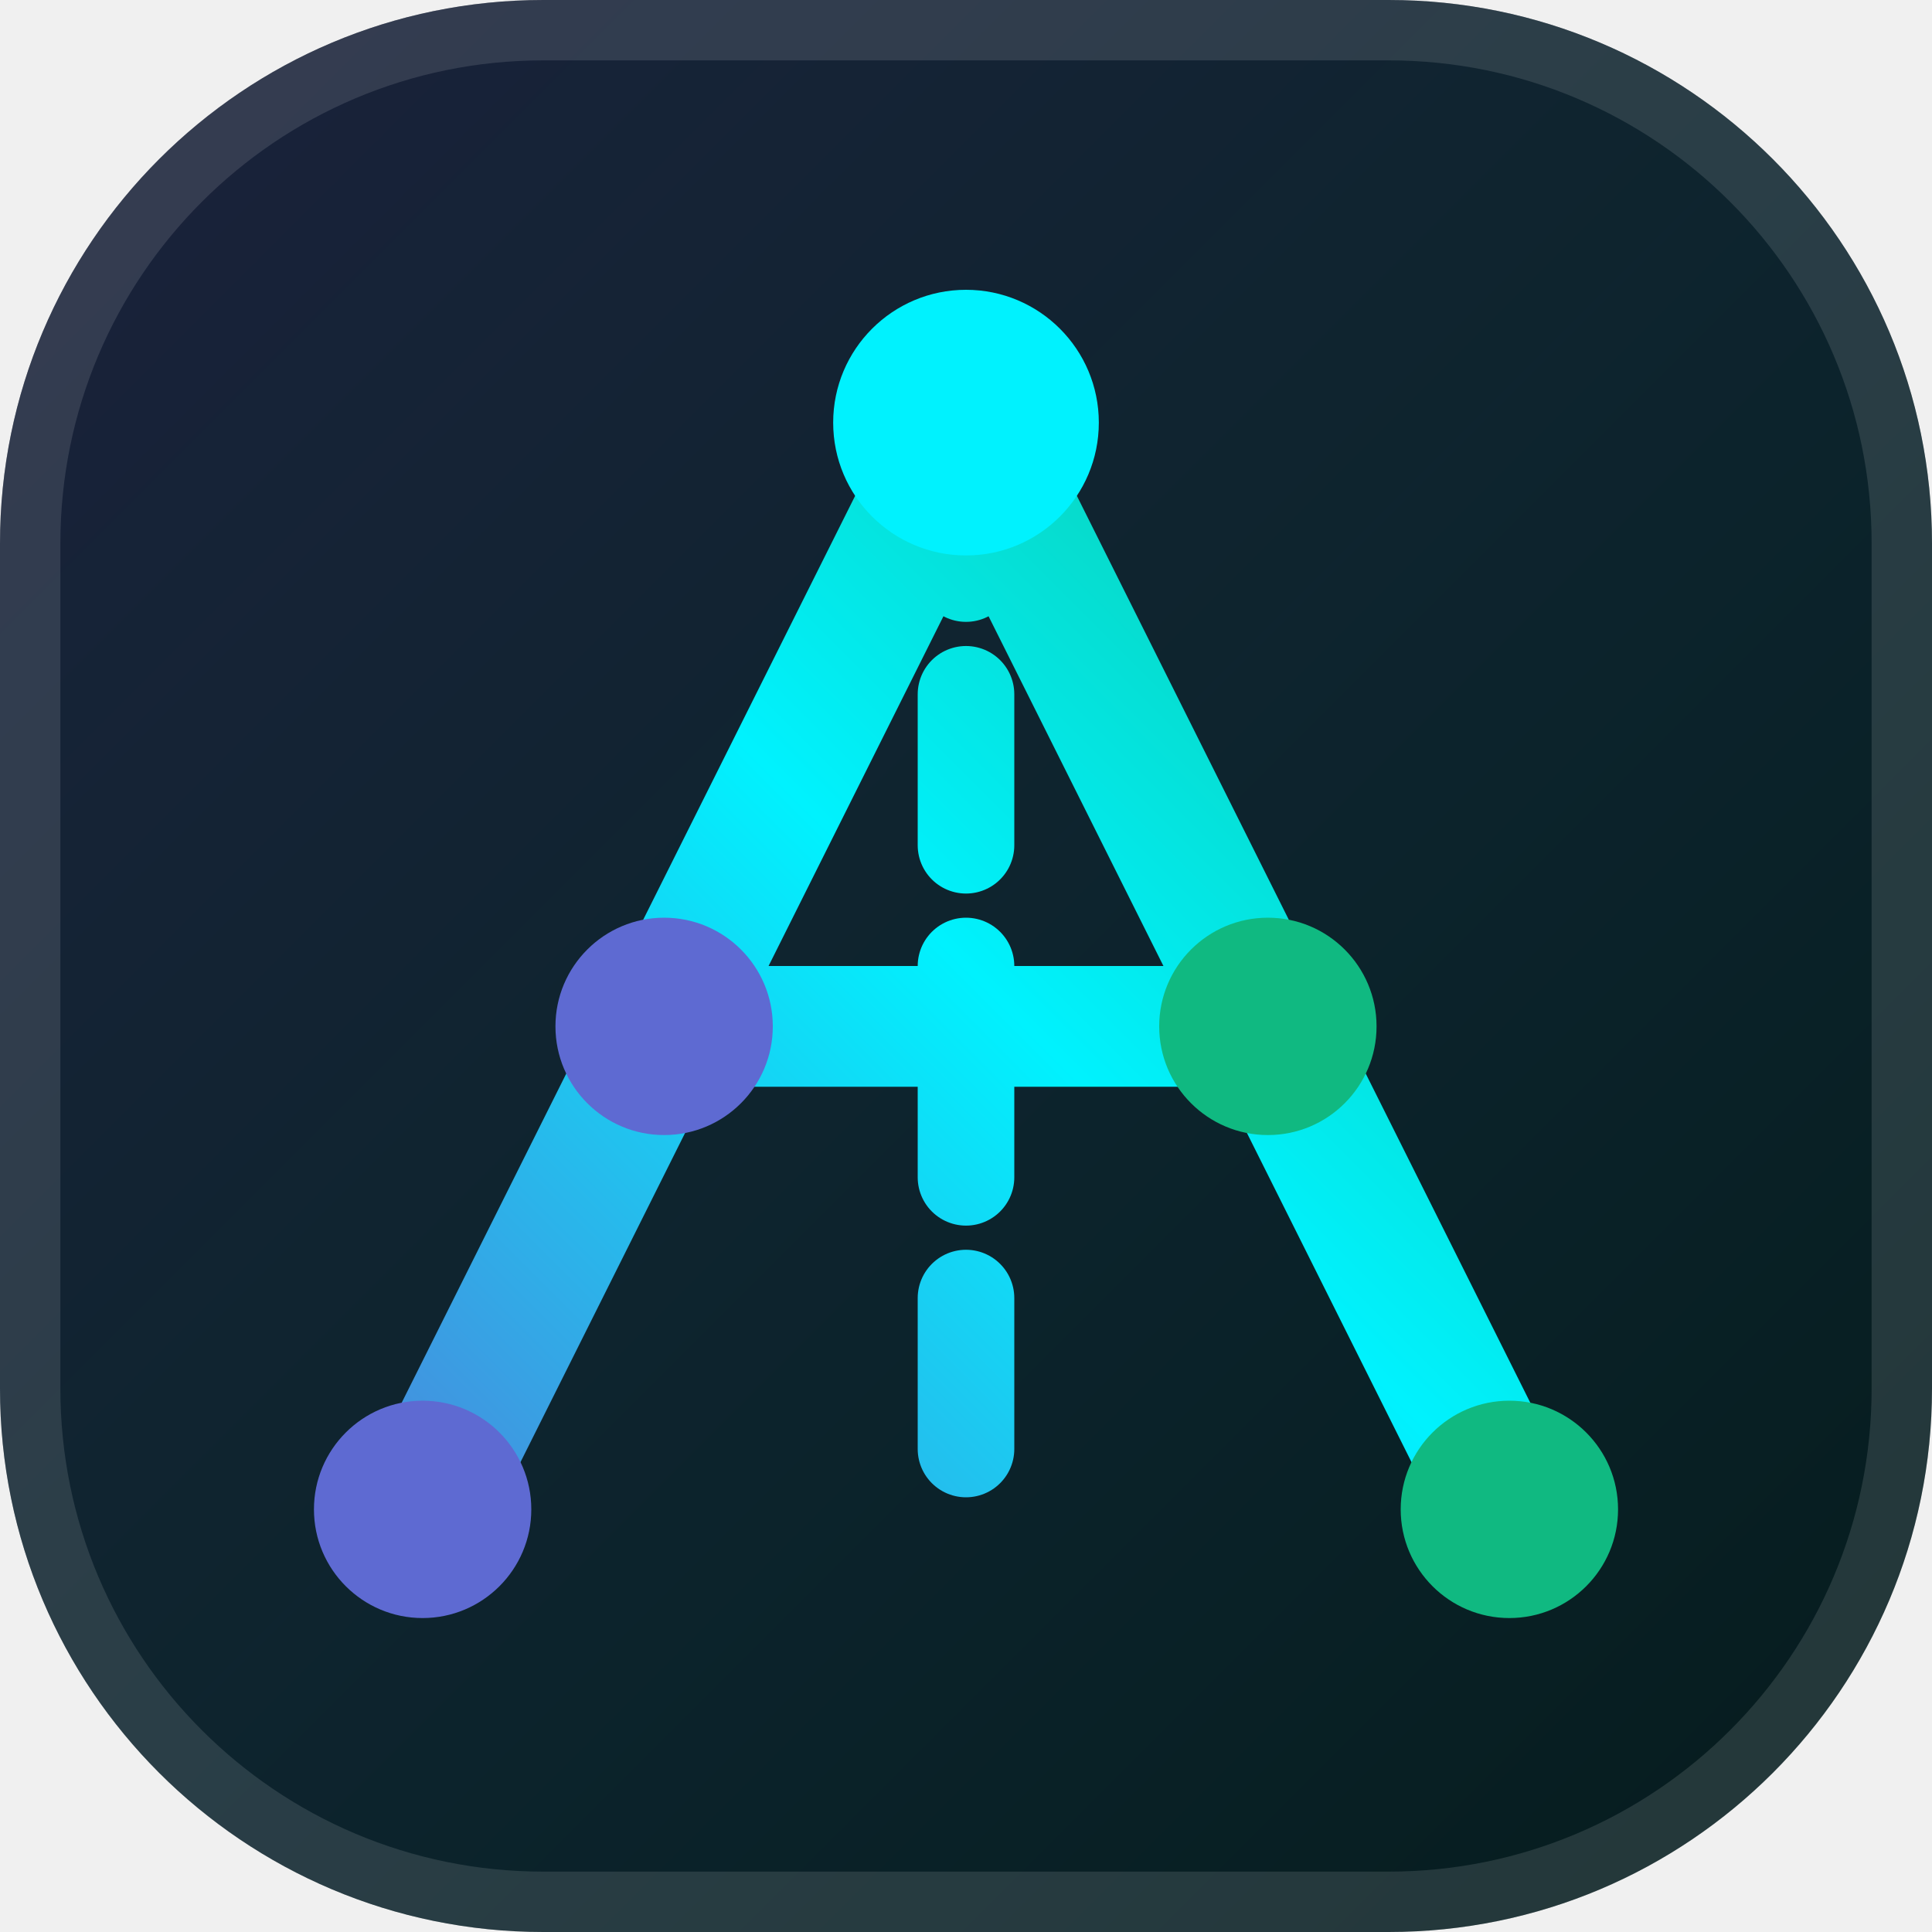
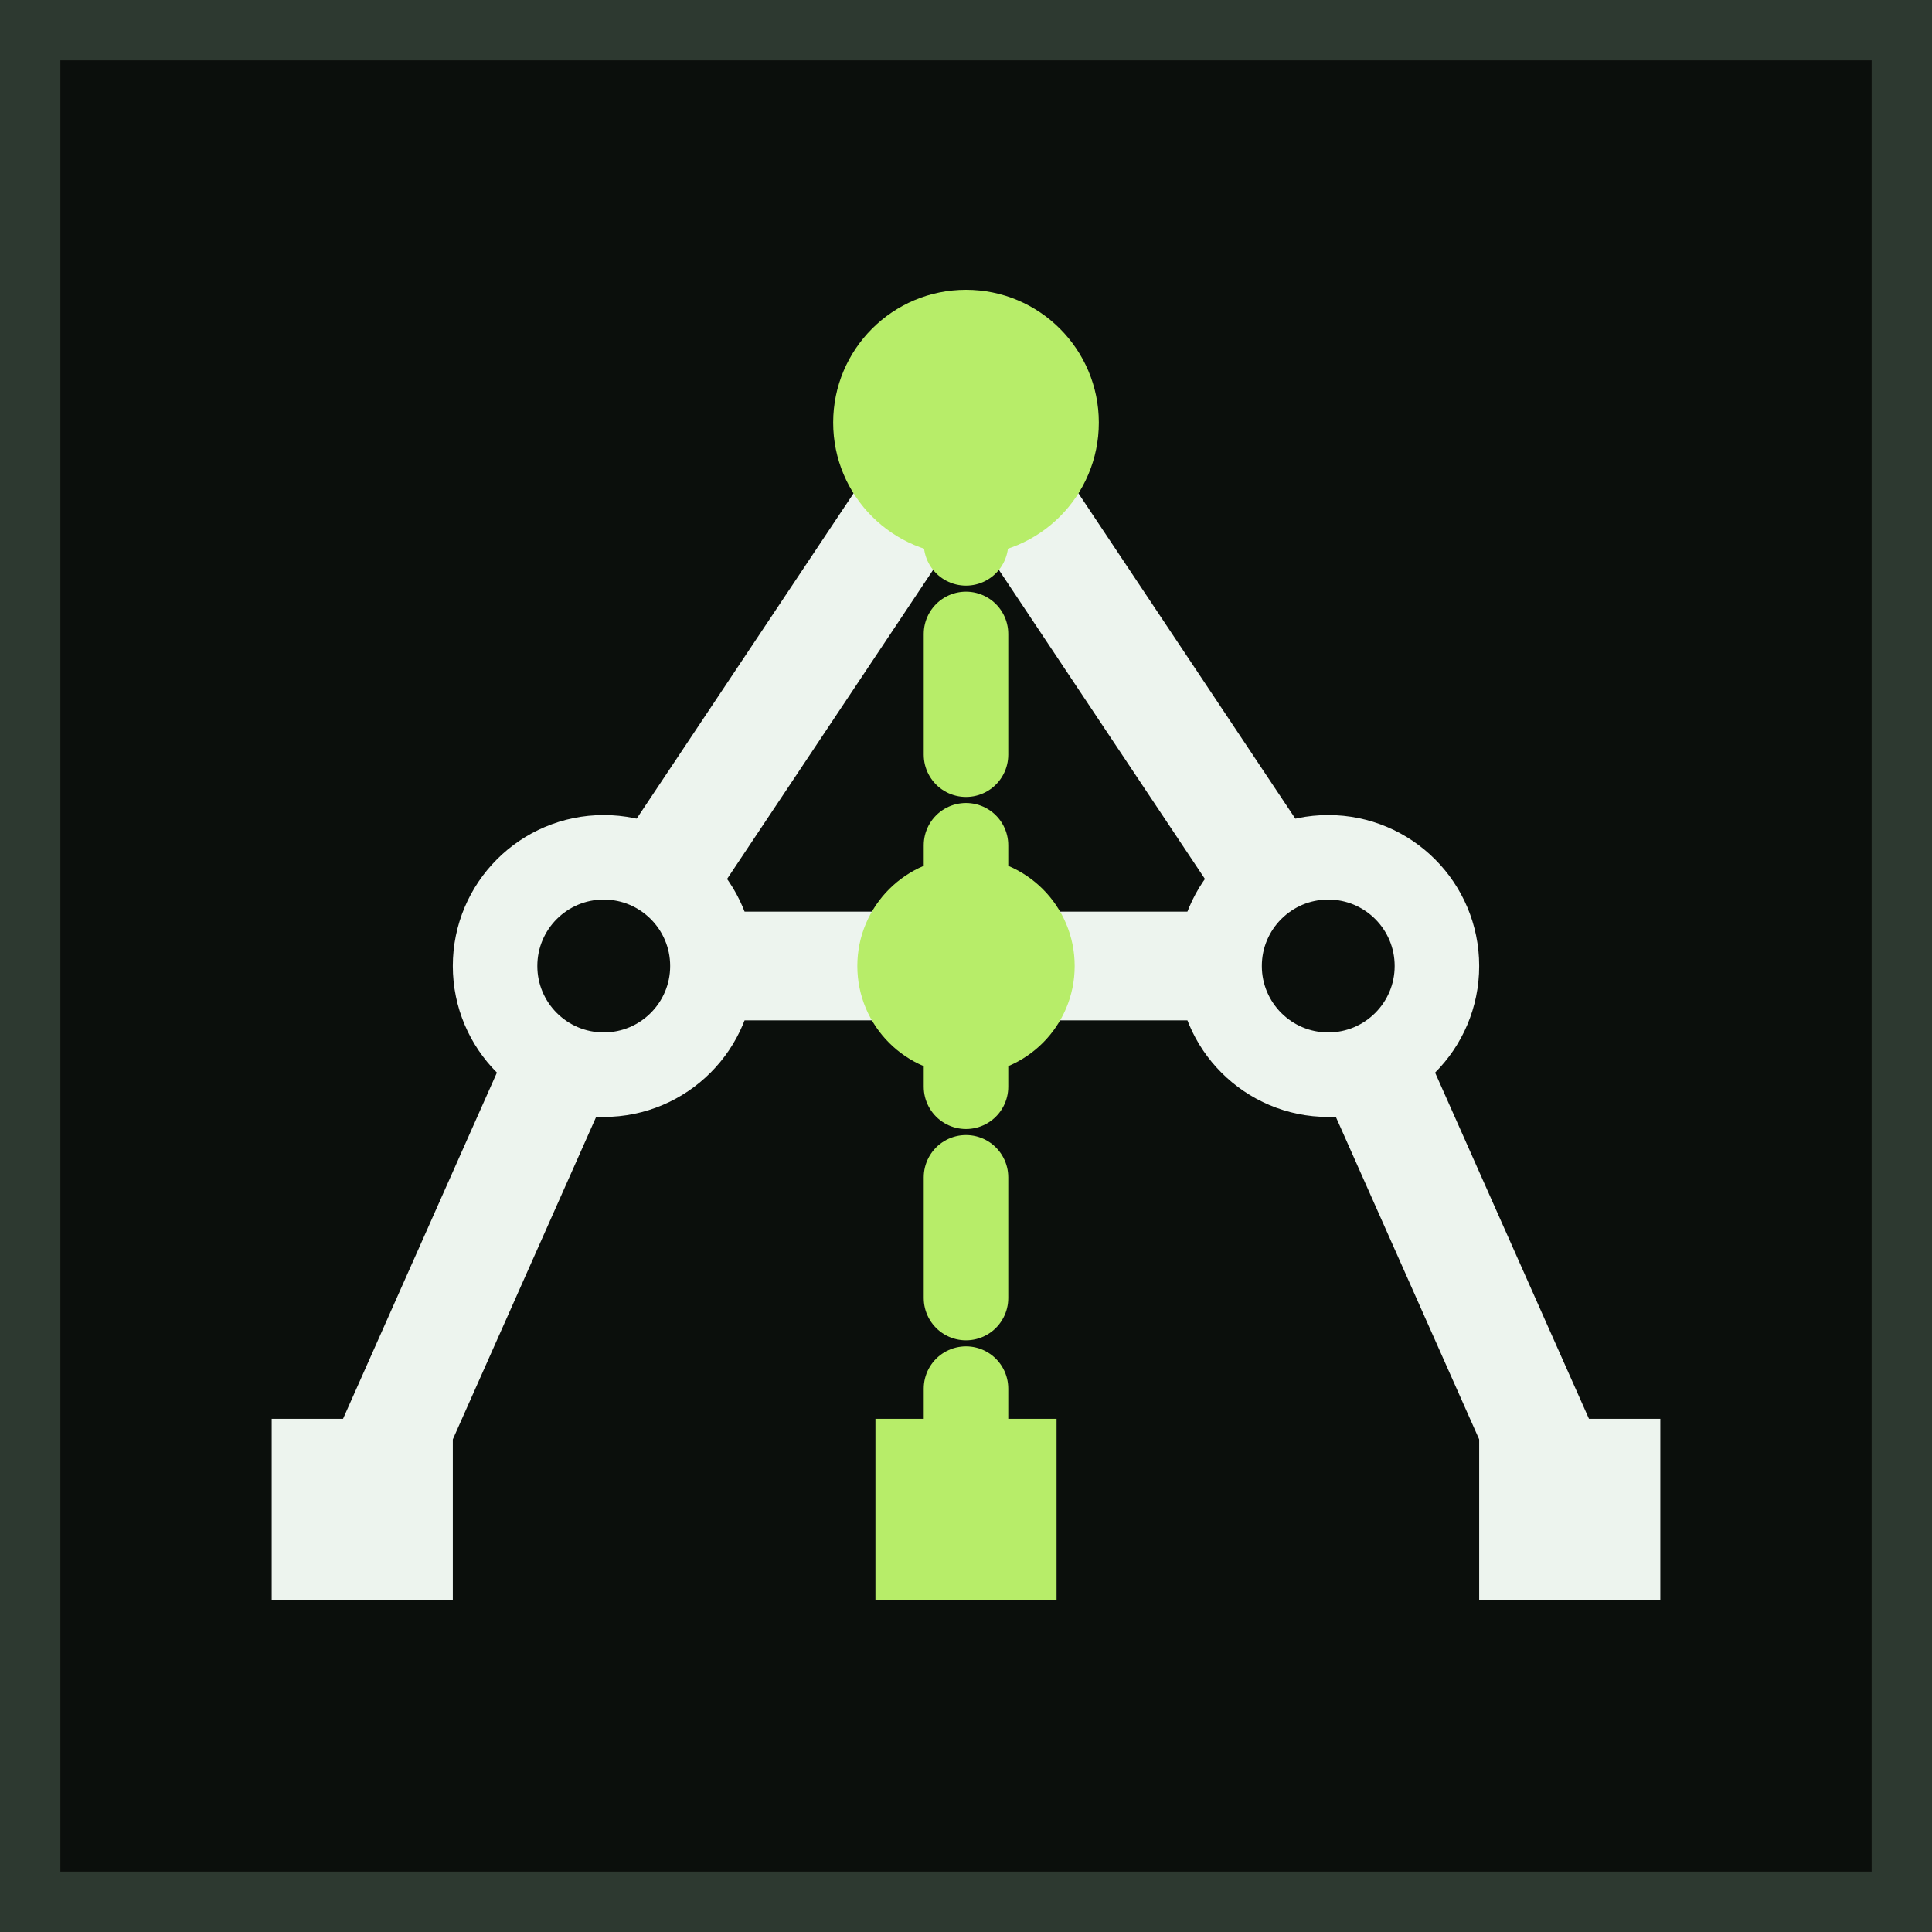
<svg xmlns="http://www.w3.org/2000/svg" viewBox="0 0 32 32" fill="none">
-   <defs>
-     <linearGradient id="arbor-brand-grad" x1="4" y1="28" x2="28" y2="4" gradientUnits="userSpaceOnUse">
-       <stop offset="0%" stop-color="#5E6AD2" />
-       <stop offset="50%" stop-color="#00F2FE" />
-       <stop offset="100%" stop-color="#10B981" />
-     </linearGradient>
-     <linearGradient id="arbor-bg-glow" x1="0" y1="0" x2="32" y2="32" gradientUnits="userSpaceOnUse">
-       <stop offset="0%" stop-color="#5E6AD2" stop-opacity="0.25" />
-       <stop offset="100%" stop-color="#00F2FE" stop-opacity="0.08" />
-     </linearGradient>
-   </defs>
-   <rect width="32" height="32" rx="9" fill="#070809" />
-   <rect width="32" height="32" rx="9" fill="url(#arbor-bg-glow)" />
-   <rect x="0.5" y="0.5" width="31" height="31" rx="8.5" stroke="#ffffff" stroke-opacity="0.12" />
-   <path d="M7 25 L16 7 L25 25" stroke="url(#arbor-brand-grad)" stroke-width="2.2" stroke-linecap="round" stroke-linejoin="round" />
-   <path d="M11 17 H21" stroke="url(#arbor-brand-grad)" stroke-width="2" stroke-linecap="round" />
-   <path d="M16 7 V17 M16 17 V25" stroke="url(#arbor-brand-grad)" stroke-width="1.6" stroke-dasharray="2.5 2" stroke-linecap="round" />
-   <circle cx="16" cy="7" r="2.2" fill="#00F2FE" />
-   <circle cx="11" cy="17" r="1.8" fill="#5E6AD2" />
-   <circle cx="21" cy="17" r="1.8" fill="#10B981" />
-   <circle cx="7" cy="25" r="1.8" fill="#5E6AD2" />
-   <circle cx="25" cy="25" r="1.8" fill="#10B981" />
+   <rect width="32" height="32" fill="#0B0F0C" />
+   <rect x="0.5" y="0.5" width="31" height="31" stroke="#2D3930" stroke-width="1" />
+   <line x1="16" y1="7" x2="10" y2="16" stroke="#EDF4EE" stroke-width="1.8" stroke-linecap="round" />
+   <line x1="16" y1="7" x2="22" y2="16" stroke="#EDF4EE" stroke-width="1.8" stroke-linecap="round" />
+   <line x1="10" y1="16" x2="6" y2="25" stroke="#EDF4EE" stroke-width="1.8" stroke-linecap="round" />
+   <line x1="22" y1="16" x2="26" y2="25" stroke="#EDF4EE" stroke-width="1.8" stroke-linecap="round" />
+   <line x1="10" y1="16" x2="22" y2="16" stroke="#EDF4EE" stroke-width="1.8" stroke-linecap="round" />
+   <line x1="16" y1="7" x2="16" y2="16" stroke="#B7ED69" stroke-width="1.4" stroke-dasharray="2 1.5" stroke-linecap="round" />
+   <line x1="16" y1="16" x2="16" y2="25" stroke="#B7ED69" stroke-width="1.4" stroke-dasharray="2 1.5" stroke-linecap="round" />
+   <circle cx="10" cy="16" r="1.8" fill="#0B0F0C" stroke="#EDF4EE" stroke-width="1.4" />
+   <circle cx="16" cy="16" r="1.8" fill="#B7ED69" />
+   <circle cx="22" cy="16" r="1.8" fill="#0B0F0C" stroke="#EDF4EE" stroke-width="1.4" />
+   <circle cx="16" cy="7" r="2.2" fill="#B7ED69" />
+   <rect x="4.5" y="23.5" width="3" height="3" fill="#EDF4EE" />
+   <rect x="14.5" y="23.5" width="3" height="3" fill="#B7ED69" />
+   <rect x="24.5" y="23.5" width="3" height="3" fill="#EDF4EE" />
</svg>
